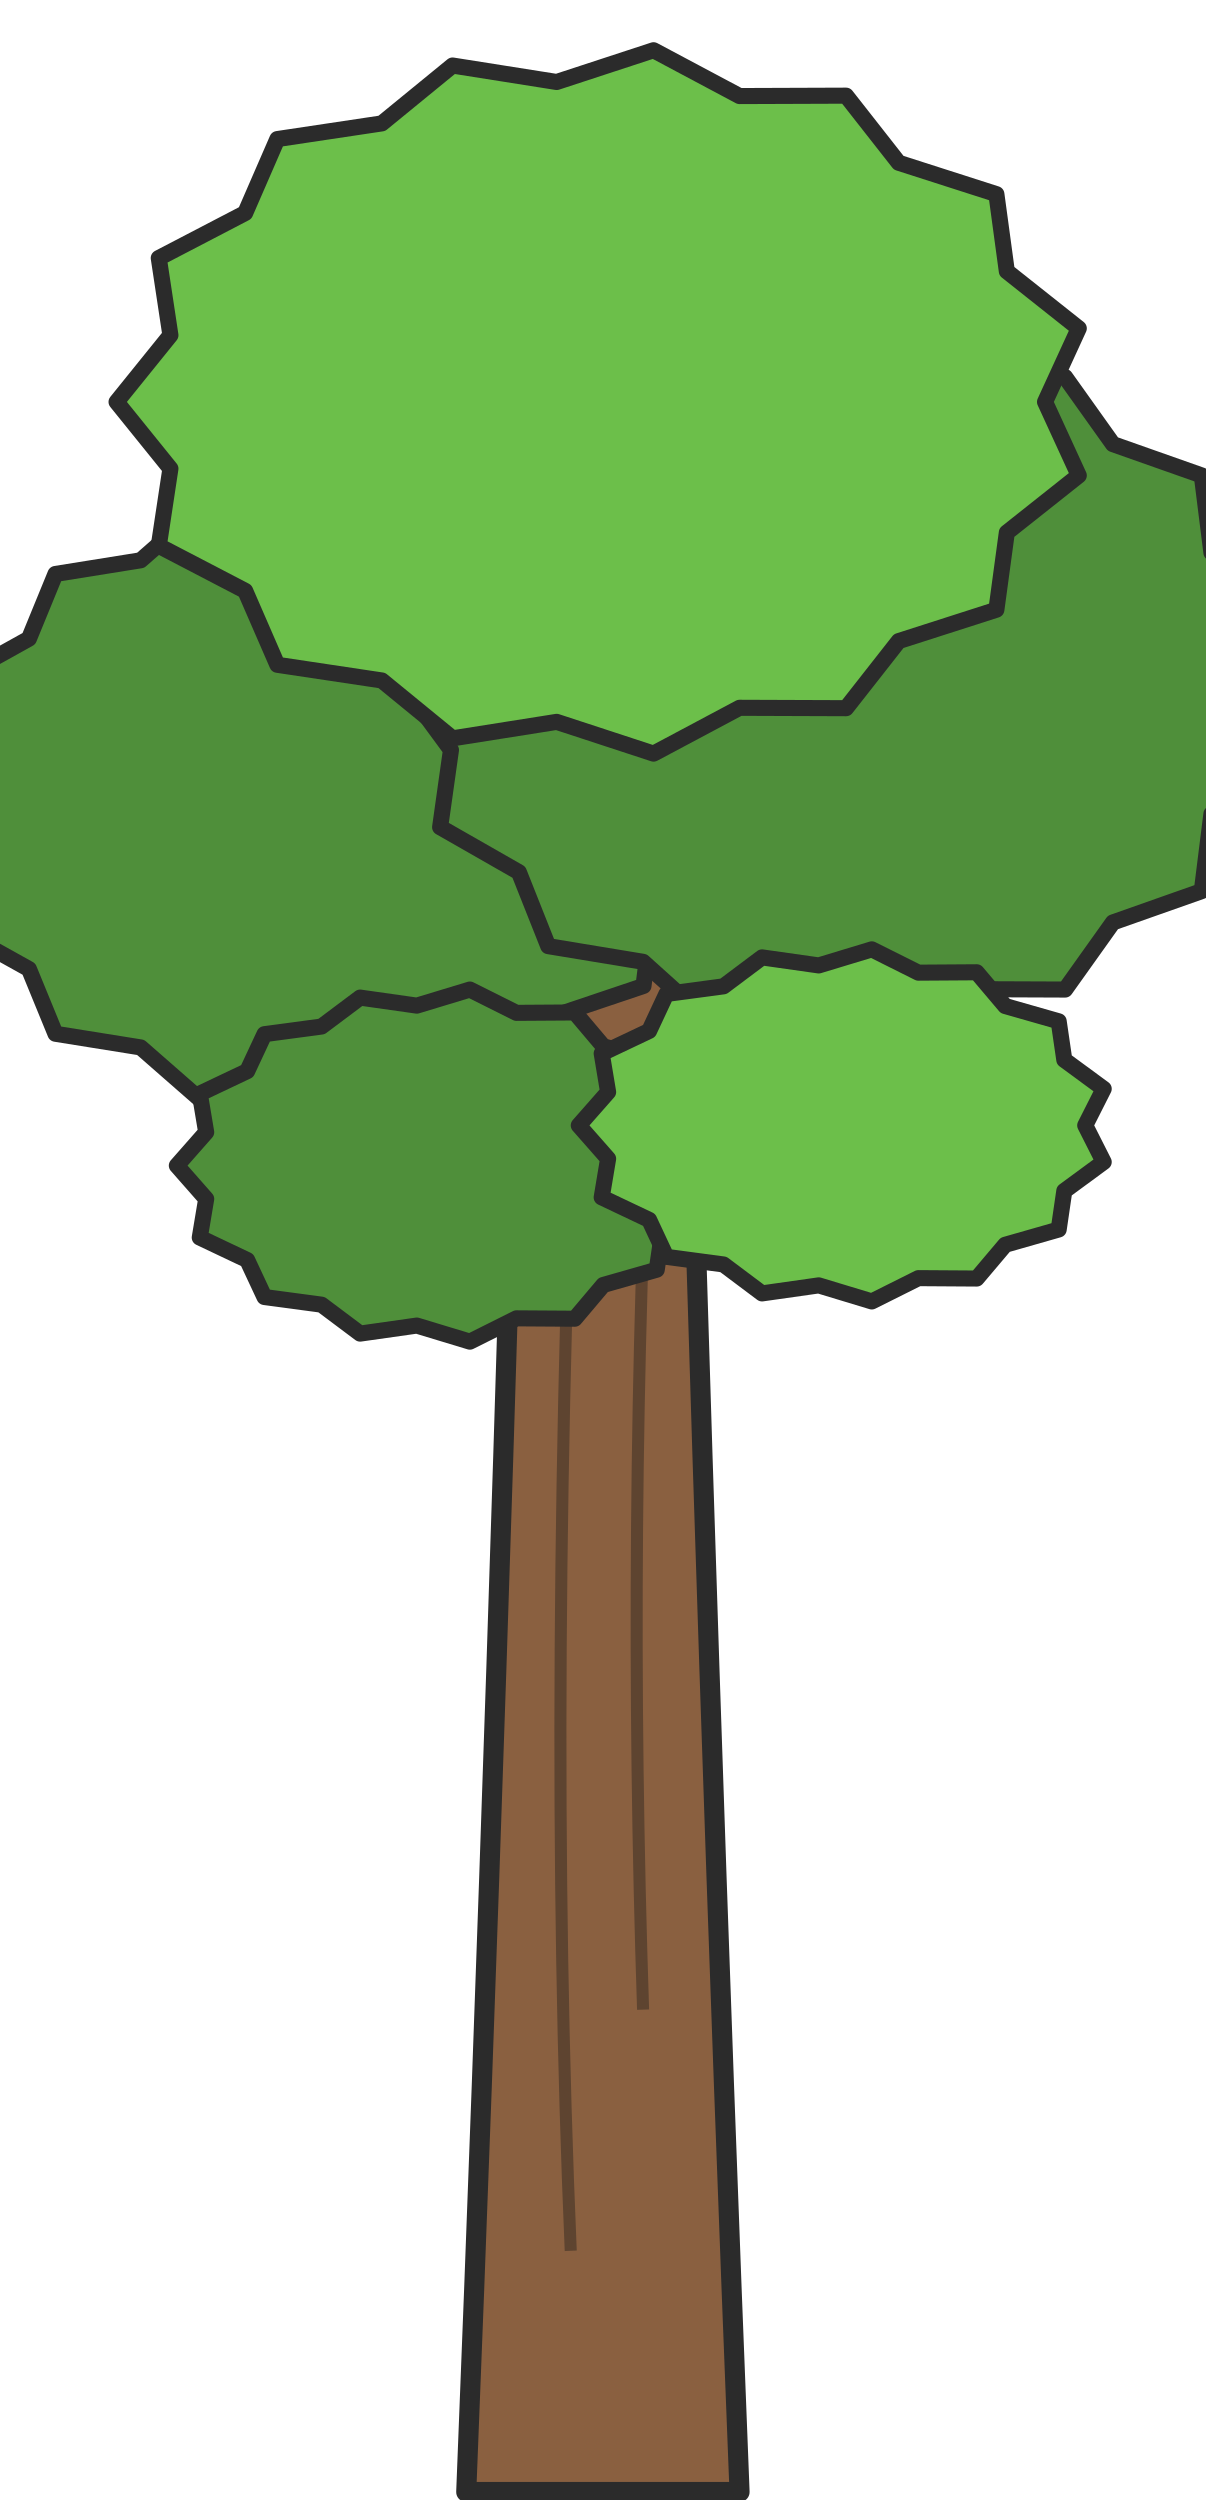
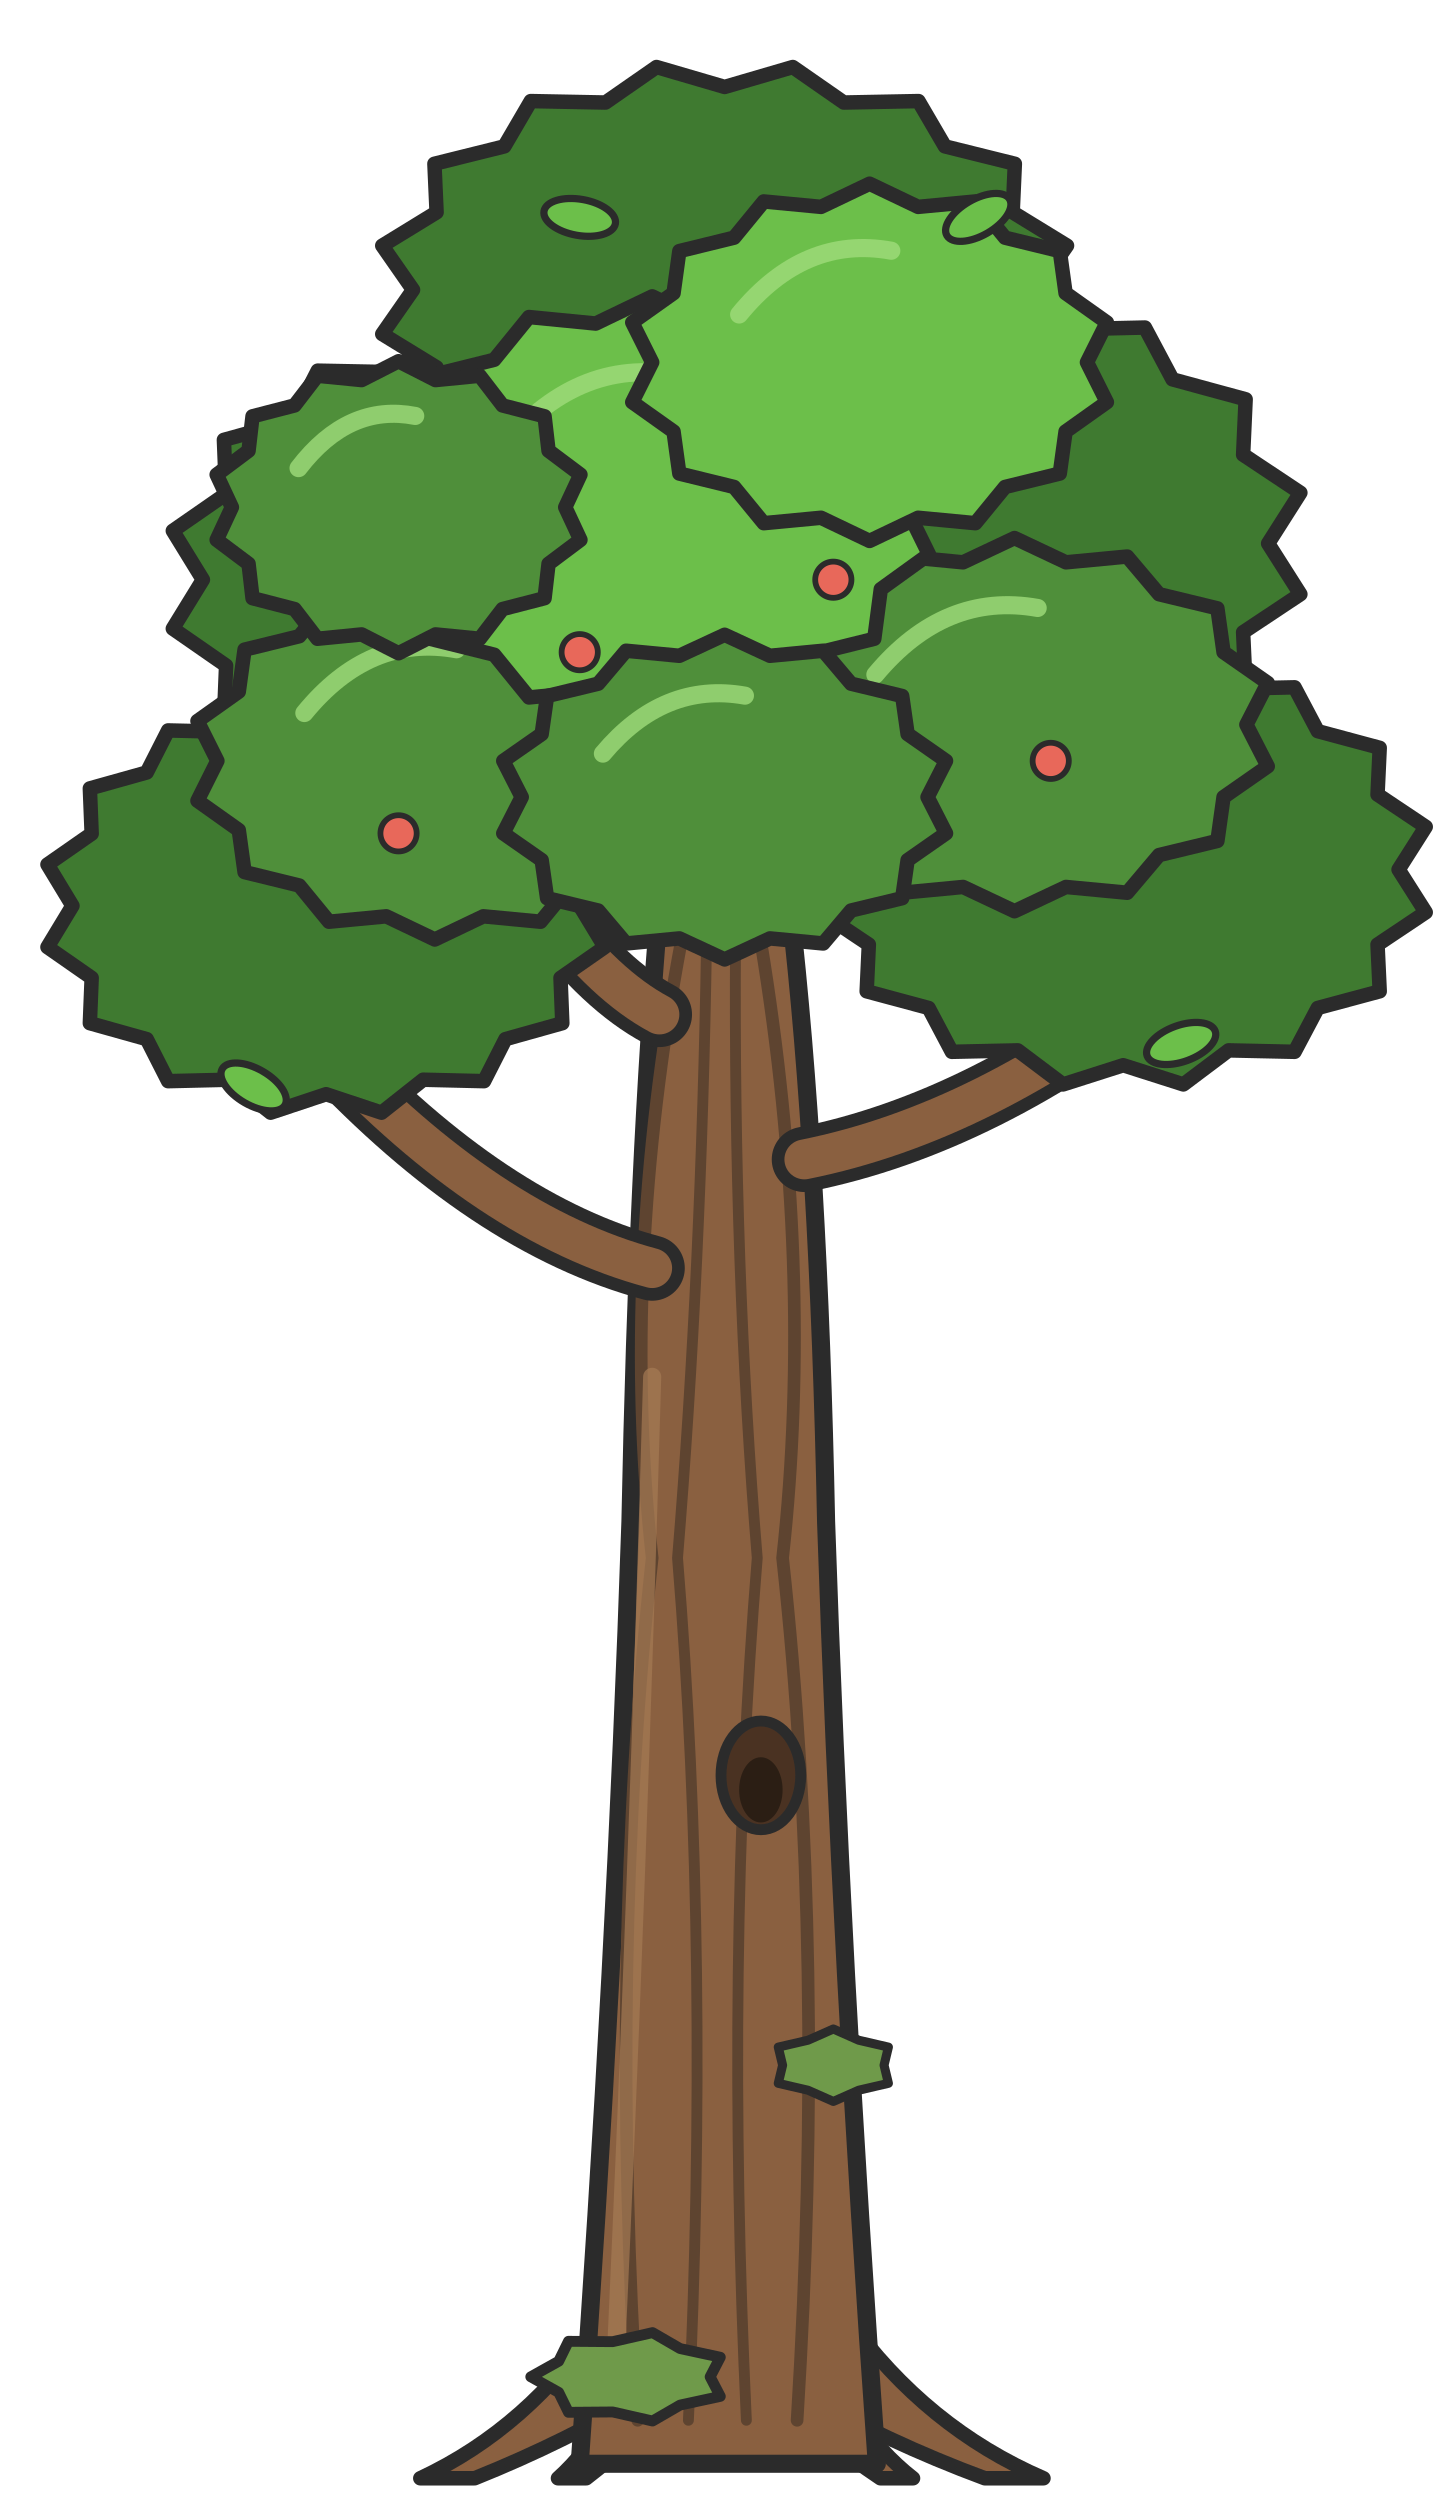
- <svg xmlns="http://www.w3.org/2000/svg" viewBox="-150 -620 300 622">
-   <path d="M -34,0 Q -26,-200 -20,-420 H 20 Q 26,-200 34,0 Z" fill="#8a6040" stroke="#2b2b2b" stroke-width="5" stroke-linejoin="round" stroke-linecap="round" />
-   <path d="M -8,-60 Q -14,-200 -6,-380 M 10,-120 Q 6,-240 12,-360" fill="none" stroke="#5e4430" stroke-width="3" />
-   <polygon points="20.0,-420.0 26.8,-404.0 12.2,-391.5 10.1,-374.7 -9.8,-368.0 -20.5,-353.3 -42.2,-353.4 -59.7,-343.4 -79.4,-350.4 -100.6,-346.8 -115.0,-359.4 -136.2,-362.8 -142.8,-378.9 -160.4,-388.7 -158.0,-405.4 -169.0,-420.0 -158.0,-434.6 -160.4,-451.3 -142.8,-461.1 -136.2,-477.2 -115.0,-480.6 -100.6,-493.2 -79.4,-489.6 -59.7,-496.6 -42.2,-486.6 -20.5,-486.7 -9.8,-472.0 10.1,-465.3 12.2,-448.5 26.8,-436.0" fill="#4f8f3a" stroke="#2b2b2b" stroke-width="4" stroke-linejoin="round" stroke-linecap="round" />
-   <polygon points="160.0,-450.0 167.6,-431.7 151.4,-417.5 149.0,-398.3 126.9,-390.5 115.0,-373.8 90.9,-373.9 71.5,-362.5 49.5,-370.4 26.0,-366.3 10.0,-380.7 -13.6,-384.6 -20.9,-403.0 -40.5,-414.2 -37.8,-433.4 -50.0,-450.0 -37.8,-466.6 -40.5,-485.8 -20.9,-497.0 -13.6,-515.4 10.0,-519.3 26.0,-533.7 49.5,-529.6 71.5,-537.5 90.9,-526.1 115.0,-526.2 126.9,-509.5 149.0,-501.7 151.4,-482.5 167.6,-468.3" fill="#4f8f3a" stroke="#2b2b2b" stroke-width="4" stroke-linejoin="round" stroke-linecap="round" />
-   <polygon points="110.0,-520.0 118.4,-501.7 100.5,-487.5 97.9,-468.3 73.6,-460.5 60.5,-443.8 34.0,-443.9 12.6,-432.5 -11.5,-440.4 -37.4,-436.3 -55.0,-450.7 -81.0,-454.6 -89.0,-473.0 -110.5,-484.2 -107.6,-503.4 -121.0,-520.0 -107.6,-536.6 -110.5,-555.8 -89.0,-567.0 -81.0,-585.4 -55.0,-589.3 -37.4,-603.7 -11.5,-599.6 12.6,-607.5 34.0,-596.1 60.5,-596.2 73.6,-579.5 97.9,-571.7 100.5,-552.5 118.4,-538.3" fill="#6cbf4a" stroke="#2b2b2b" stroke-width="4" stroke-linejoin="round" stroke-linecap="round" />
-   <polygon points="20.0,-330.0 24.6,-320.9 14.8,-313.7 13.4,-304.1 0.1,-300.3 -7.0,-291.9 -21.5,-292.0 -33.1,-286.2 -46.3,-290.2 -60.4,-288.2 -70.0,-295.4 -84.2,-297.3 -88.5,-306.5 -100.3,-312.1 -98.7,-321.7 -106.0,-330.0 -98.7,-338.3 -100.3,-347.9 -88.5,-353.5 -84.2,-362.7 -70.0,-364.6 -60.4,-371.8 -46.3,-369.8 -33.1,-373.8 -21.5,-368.0 -7.0,-368.1 0.1,-359.7 13.4,-355.9 14.8,-346.3 24.6,-339.1" fill="#4f8f3a" stroke="#2b2b2b" stroke-width="4" stroke-linejoin="round" stroke-linecap="round" />
-   <polygon points="120.0,-340.0 124.6,-330.9 114.8,-323.7 113.4,-314.1 100.1,-310.3 93.0,-301.9 78.5,-302.0 66.9,-296.2 53.7,-300.2 39.6,-298.2 30.0,-305.4 15.8,-307.3 11.5,-316.5 -0.3,-322.1 1.3,-331.7 -6.0,-340.0 1.3,-348.3 -0.3,-357.9 11.5,-363.5 15.8,-372.7 30.0,-374.6 39.6,-381.8 53.7,-379.8 66.9,-383.8 78.5,-378.0 93.0,-378.1 100.1,-369.7 113.4,-365.9 114.8,-356.3 124.6,-349.1" fill="#6cbf4a" stroke="#2b2b2b" stroke-width="4" stroke-linejoin="round" stroke-linecap="round" />
+ <svg xmlns="http://www.w3.org/2000/svg" viewBox="-200 -680 400 690">
+   <path d="M -34,-40 Q -54.0,-10 -84,4 L -69.0,4 Q -44.0,-6 -20.4,-20 Z" fill="#8a6040" stroke="#2b2b2b" stroke-width="4" stroke-linejoin="round" stroke-linecap="round" />
+   <path d="M -20,-40 Q -30.4,-10 -46,4 L -38.2,4 Q -25.2,-6 -12.0,-20 Z" fill="#8a6040" stroke="#2b2b2b" stroke-width="4" stroke-linejoin="round" stroke-linecap="round" />
+   <path d="M 22,-40 Q 34.0,-10 52,4 L 43.0,4 Q 28.0,-6 13.2,-20 Z" fill="#8a6040" stroke="#2b2b2b" stroke-width="4" stroke-linejoin="round" stroke-linecap="round" />
+   <path d="M 34,-40 Q 55.6,-10 88,4 L 71.8,4 Q 44.8,-6 20.4,-20 Z" fill="#8a6040" stroke="#2b2b2b" stroke-width="4" stroke-linejoin="round" stroke-linecap="round" />
+   <path d="M -40,0 Q -30,-140 -26,-260 Q -24,-360 -18,-430 H 18 Q 26,-360 28,-260 Q 32,-140 42,0 Z" fill="#8a6040" stroke="#2b2b2b" stroke-width="5" stroke-linejoin="round" stroke-linecap="round" />
+   <path d="M -24,-12 Q -32,-140 -20.0,-250 Q -28.8,-330 -12.0,-420" fill="none" stroke="#5e4430" stroke-width="3.5" stroke-linecap="round" />
+   <path d="M -10,-12 Q -4,-140 -13.0,-250 Q -6.4,-330 -5.0,-420" fill="none" stroke="#5e4430" stroke-width="3" stroke-linecap="round" />
+   <path d="M 6,-12 Q 0,-140 9.0,-250 Q 2.4,-330 3.0,-420" fill="none" stroke="#5e4430" stroke-width="3" stroke-linecap="round" />
+   <path d="M 20,-12 Q 28,-140 16.0,-250 Q 24.8,-330 10.0,-420" fill="none" stroke="#5e4430" stroke-width="3.5" stroke-linecap="round" />
+   <path d="M -30,-30 Q -24,-160 -20,-300" fill="none" stroke="#a57a54" stroke-width="5" stroke-linecap="round" opacity="0.7" />
+   <ellipse cx="10" cy="-190" rx="11" ry="15" fill="#4a3222" stroke="#2b2b2b" stroke-width="3" stroke-linejoin="round" stroke-linecap="round" />
+   <ellipse cx="10" cy="-186" rx="6" ry="9" fill="#2b1e14" />
+   <polygon points="-4.0,-24.0 -1.2,-18.6 -12.3,-16.2 -19.9,-11.8 -30.9,-14.3 -43.1,-14.2 -45.8,-19.7 -53.5,-24.0 -45.8,-28.3 -43.1,-33.8 -30.9,-33.7 -19.9,-36.2 -12.3,-31.8 -1.2,-29.4" fill="#6f9a4a" stroke="#2b2b2b" stroke-width="3" stroke-linejoin="round" stroke-linecap="round" />
+   <polygon points="44.0,-110.0 45.2,-105.0 37.0,-103.1 30.0,-100.0 23.0,-103.1 14.8,-105.0 16.0,-110.0 14.8,-115.0 23.0,-116.9 30.0,-120.0 37.0,-116.9 45.2,-115.0" fill="#6f9a4a" stroke="#2b2b2b" stroke-width="2.5" stroke-linejoin="round" stroke-linecap="round" />
+   <path d="M -20,-330 q -45.0,-12.0 -90,-60" fill="none" stroke="#2b2b2b" stroke-width="18" stroke-linecap="round" />
+   <path d="M -20,-330 q -45.0,-12.0 -90,-60" fill="none" stroke="#8a6040" stroke-width="11" stroke-linecap="round" />
+   <path d="M 22,-360 q 50.0,-10.0 100,-50" fill="none" stroke="#2b2b2b" stroke-width="18" stroke-linecap="round" />
+   <path d="M 22,-360 q 50.0,-10.0 100,-50" fill="none" stroke="#8a6040" stroke-width="11" stroke-linecap="round" />
+   <path d="M -18,-400 q -30.0,-16.0 -60,-80" fill="none" stroke="#2b2b2b" stroke-width="18" stroke-linecap="round" />
+   <path d="M -18,-400 q -30.0,-16.0 -60,-80" fill="none" stroke="#8a6040" stroke-width="11" stroke-linecap="round" />
+   <polygon points="-40.0,-430.0 -33.1,-418.6 -45.3,-410.1 -44.8,-397.6 -60.5,-393.2 -66.4,-381.6 -83.2,-382.0 -94.7,-372.9 -110.0,-378.0 -125.3,-372.9 -136.8,-382.0 -153.6,-381.6 -159.5,-393.2 -175.2,-397.6 -174.7,-410.1 -186.9,-418.6 -180.0,-430.0 -186.9,-441.4 -174.7,-449.9 -175.2,-462.4 -159.5,-466.8 -153.6,-478.4 -136.8,-478.0 -125.3,-487.1 -110.0,-482.0 -94.7,-487.1 -83.2,-478.0 -66.4,-478.4 -60.5,-466.8 -44.8,-462.4 -45.3,-449.9 -33.1,-441.4" fill="#3f7a30" stroke="#2b2b2b" stroke-width="4" stroke-linejoin="round" stroke-linecap="round" />
+   <polygon points="186.0,-440.0 193.5,-428.2 180.2,-419.3 180.8,-406.4 163.7,-401.8 157.3,-389.7 139.1,-390.1 126.6,-380.7 110.0,-386.0 93.4,-380.7 80.9,-390.1 62.7,-389.7 56.3,-401.8 39.2,-406.4 39.8,-419.3 26.5,-428.2 34.0,-440.0 26.5,-451.8 39.8,-460.7 39.2,-473.6 56.3,-478.2 62.7,-490.3 80.9,-489.9 93.4,-499.3 110.0,-494.0 126.6,-499.3 139.1,-489.9 157.3,-490.3 163.7,-478.2 180.8,-473.6 180.2,-460.7 193.5,-451.8" fill="#3f7a30" stroke="#2b2b2b" stroke-width="4" stroke-linejoin="round" stroke-linecap="round" />
+   <polygon points="24.0,-520.0 32.3,-506.5 17.6,-496.3 18.2,-481.4 -0.6,-476.2 -7.7,-462.3 -27.9,-462.7 -41.6,-451.9 -60.0,-458.0 -78.4,-451.9 -92.1,-462.7 -112.3,-462.3 -119.4,-476.2 -138.2,-481.4 -137.6,-496.3 -152.3,-506.5 -144.0,-520.0 -152.3,-533.5 -137.6,-543.7 -138.2,-558.6 -119.4,-563.8 -112.3,-577.7 -92.1,-577.3 -78.4,-588.1 -60.0,-582.0 -41.6,-588.1 -27.9,-577.3 -7.7,-577.7 -0.6,-563.8 18.2,-558.6 17.6,-543.7 32.3,-533.5" fill="#3f7a30" stroke="#2b2b2b" stroke-width="4" stroke-linejoin="round" stroke-linecap="round" />
+   <polygon points="150.0,-530.0 158.9,-516.0 143.1,-505.5 143.8,-490.2 123.6,-484.7 116.0,-470.4 94.4,-470.9 79.7,-459.7 60.0,-466.0 40.3,-459.7 25.6,-470.9 4.0,-470.4 -3.6,-484.7 -23.8,-490.2 -23.1,-505.5 -38.9,-516.0 -30.0,-530.0 -38.9,-544.0 -23.1,-554.5 -23.8,-569.8 -3.6,-575.3 4.0,-589.6 25.6,-589.1 40.3,-600.3 60.0,-594.0 79.7,-600.3 94.4,-589.1 116.0,-589.6 123.6,-575.3 143.8,-569.8 143.1,-554.5 158.9,-544.0" fill="#3f7a30" stroke="#2b2b2b" stroke-width="4" stroke-linejoin="round" stroke-linecap="round" />
+   <polygon points="86.0,-600.0 94.5,-587.8 79.5,-578.6 80.1,-565.2 60.8,-560.4 53.5,-547.9 32.9,-548.3 18.8,-538.5 0.0,-544.0 -18.8,-538.5 -32.9,-548.3 -53.5,-547.9 -60.8,-560.4 -80.1,-565.2 -79.5,-578.6 -94.5,-587.8 -86.0,-600.0 -94.5,-612.2 -79.5,-621.4 -80.1,-634.8 -60.8,-639.6 -53.5,-652.1 -32.9,-651.7 -18.8,-661.5 -0.0,-656.0 18.8,-661.5 32.9,-651.7 53.5,-652.1 60.8,-639.6 80.1,-634.8 79.5,-621.4 94.5,-612.2" fill="#3f7a30" stroke="#2b2b2b" stroke-width="4" stroke-linejoin="round" stroke-linecap="round" />
+   <polygon points="-20.0,-470.0 -14.5,-459.0 -25.9,-450.9 -27.5,-439.3 -42.6,-435.6 -50.8,-425.6 -66.6,-427.1 -80.0,-420.7 -93.4,-427.1 -109.2,-425.6 -117.4,-435.6 -132.5,-439.3 -134.1,-450.9 -145.5,-459.0 -140.0,-470.0 -145.5,-481.0 -134.1,-489.1 -132.5,-500.7 -117.4,-504.4 -109.2,-514.4 -93.4,-512.9 -80.0,-519.3 -66.6,-512.9 -50.8,-514.4 -42.6,-504.4 -27.5,-500.7 -25.9,-489.1 -14.5,-481.0" fill="#4f8f3a" stroke="#2b2b2b" stroke-width="4" stroke-linejoin="round" stroke-linecap="round" />
+   <path d="M -116.0,-483.2 q 18.0,-22.0 42.0,-17.6" fill="none" stroke="#9fdc7a" stroke-width="5" stroke-linecap="round" opacity="0.8" />
+   <polygon points="144.0,-480.0 149.9,-468.5 137.7,-460.0 136.0,-447.9 119.9,-444.0 111.1,-433.6 94.2,-435.2 80.0,-428.5 65.8,-435.2 48.9,-433.6 40.1,-444.0 24.0,-447.9 22.3,-460.0 10.1,-468.5 16.0,-480.0 10.1,-491.5 22.3,-500.0 24.0,-512.1 40.1,-516.0 48.9,-526.4 65.8,-524.8 80.0,-531.5 94.2,-524.8 111.1,-526.4 119.9,-516.0 136.0,-512.1 137.7,-500.0 149.9,-491.5" fill="#4f8f3a" stroke="#2b2b2b" stroke-width="4" stroke-linejoin="round" stroke-linecap="round" />
+   <path d="M 41.6,-493.8 q 19.2,-23.0 44.8,-18.4" fill="none" stroke="#9fdc7a" stroke-width="5" stroke-linecap="round" opacity="0.8" />
+   <polygon points="50.0,-540.0 56.4,-527.0 43.1,-517.4 41.3,-503.7 23.6,-499.3 14.0,-487.5 -4.4,-489.3 -20.0,-481.8 -35.6,-489.3 -54.0,-487.5 -63.6,-499.3 -81.3,-503.7 -83.1,-517.4 -96.4,-527.0 -90.0,-540.0 -96.4,-553.0 -83.1,-562.6 -81.3,-576.3 -63.6,-580.7 -54.0,-592.5 -35.6,-590.7 -20.0,-598.2 -4.4,-590.7 14.0,-592.5 23.6,-580.7 41.3,-576.3 43.1,-562.6 56.4,-553.0" fill="#6cbf4a" stroke="#2b2b2b" stroke-width="4" stroke-linejoin="round" stroke-linecap="round" />
+   <path d="M -62.0,-555.6 q 21.0,-26.0 49.0,-20.8" fill="none" stroke="#9fdc7a" stroke-width="5" stroke-linecap="round" opacity="0.8" />
+   <polygon points="100.0,-580.0 105.5,-569.0 94.1,-560.9 92.5,-549.3 77.4,-545.6 69.2,-535.6 53.4,-537.1 40.0,-530.7 26.6,-537.1 10.8,-535.6 2.6,-545.6 -12.5,-549.3 -14.1,-560.9 -25.5,-569.0 -20.0,-580.0 -25.5,-591.0 -14.1,-599.1 -12.5,-610.7 2.6,-614.4 10.8,-624.4 26.6,-622.9 40.0,-629.3 53.4,-622.9 69.2,-624.4 77.4,-614.4 92.5,-610.7 94.1,-599.1 105.5,-591.0" fill="#6cbf4a" stroke="#2b2b2b" stroke-width="4" stroke-linejoin="round" stroke-linecap="round" />
+   <path d="M 4.0,-593.2 q 18.0,-22.0 42.0,-17.6" fill="none" stroke="#9fdc7a" stroke-width="5" stroke-linecap="round" opacity="0.8" />
+   <polygon points="-44.0,-540.0 -39.8,-531.0 -48.6,-524.4 -49.7,-514.9 -61.3,-511.9 -67.6,-503.7 -79.8,-504.9 -90.0,-499.7 -100.2,-504.9 -112.4,-503.7 -118.7,-511.9 -130.3,-514.9 -131.4,-524.4 -140.2,-531.0 -136.0,-540.0 -140.2,-549.0 -131.4,-555.6 -130.3,-565.1 -118.7,-568.1 -112.4,-576.3 -100.2,-575.1 -90.0,-580.3 -79.8,-575.1 -67.6,-576.3 -61.3,-568.1 -49.7,-565.1 -48.6,-555.6 -39.8,-549.0" fill="#4f8f3a" stroke="#2b2b2b" stroke-width="4" stroke-linejoin="round" stroke-linecap="round" />
+   <path d="M -117.6,-550.8 q 13.8,-18.0 32.2,-14.4" fill="none" stroke="#9fdc7a" stroke-width="5" stroke-linecap="round" opacity="0.8" />
+   <polygon points="56.0,-460.0 61.1,-450.0 50.5,-442.6 49.0,-432.1 34.9,-428.7 27.2,-419.6 12.5,-421.0 0.0,-415.2 -12.5,-421.0 -27.2,-419.6 -34.9,-428.7 -49.0,-432.1 -50.5,-442.6 -61.1,-450.0 -56.0,-460.0 -61.1,-470.0 -50.5,-477.4 -49.0,-487.9 -34.9,-491.3 -27.2,-500.4 -12.5,-499.0 -0.0,-504.8 12.5,-499.0 27.2,-500.4 34.9,-491.3 49.0,-487.9 50.5,-477.4 61.1,-470.0" fill="#4f8f3a" stroke="#2b2b2b" stroke-width="4" stroke-linejoin="round" stroke-linecap="round" />
+   <path d="M -33.6,-472.0 q 16.8,-20.0 39.2,-16.0" fill="none" stroke="#9fdc7a" stroke-width="5" stroke-linecap="round" opacity="0.8" />
+   <ellipse cx="-130" cy="-380" rx="10" ry="5" fill="#6cbf4a" stroke="#2b2b2b" stroke-width="2" transform="rotate(30 -130 -380)" />
+   <ellipse cx="126" cy="-392" rx="10" ry="5" fill="#6cbf4a" stroke="#2b2b2b" stroke-width="2" transform="rotate(-20 126 -392)" />
+   <ellipse cx="-40" cy="-620" rx="10" ry="5" fill="#6cbf4a" stroke="#2b2b2b" stroke-width="2" transform="rotate(10 -40 -620)" />
+   <ellipse cx="70" cy="-620" rx="10" ry="5" fill="#6cbf4a" stroke="#2b2b2b" stroke-width="2" transform="rotate(-30 70 -620)" />
+   <circle cx="-40" cy="-500" r="5" fill="#e8685a" stroke="#2b2b2b" stroke-width="1.6" />
+   <circle cx="30" cy="-520" r="5" fill="#e8685a" stroke="#2b2b2b" stroke-width="1.6" />
+   <circle cx="-90" cy="-450" r="5" fill="#e8685a" stroke="#2b2b2b" stroke-width="1.6" />
+   <circle cx="90" cy="-470" r="5" fill="#e8685a" stroke="#2b2b2b" stroke-width="1.6" />
</svg>
